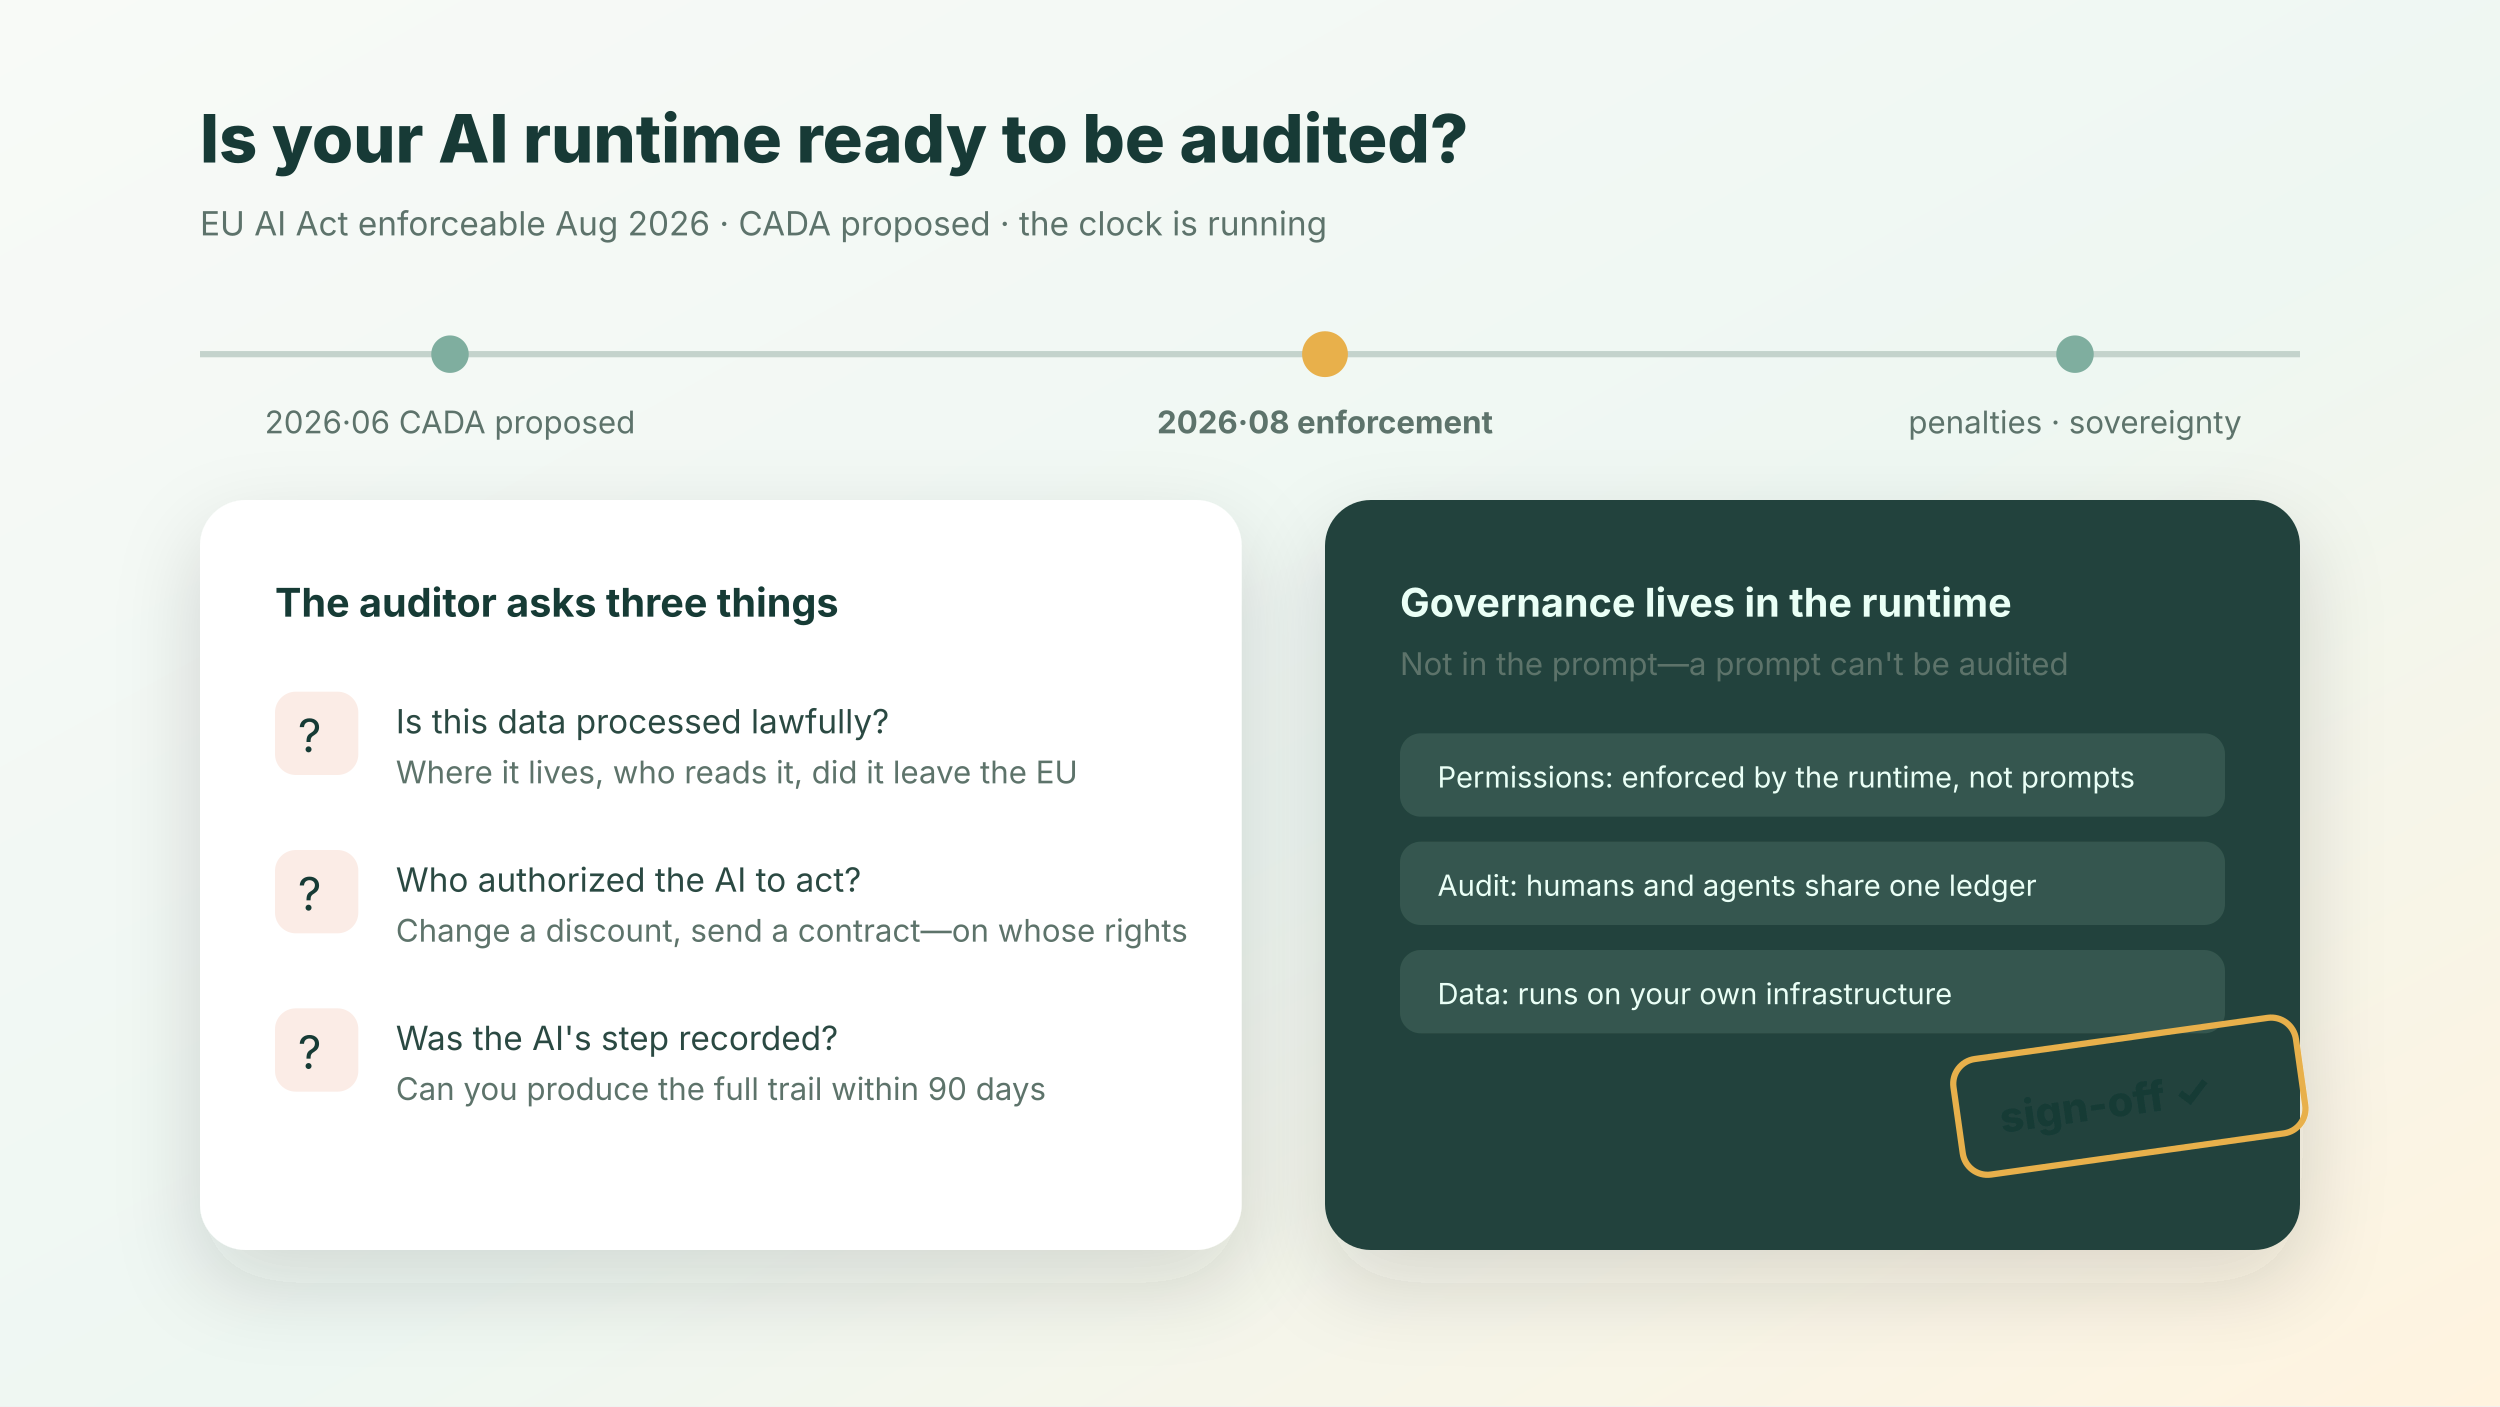
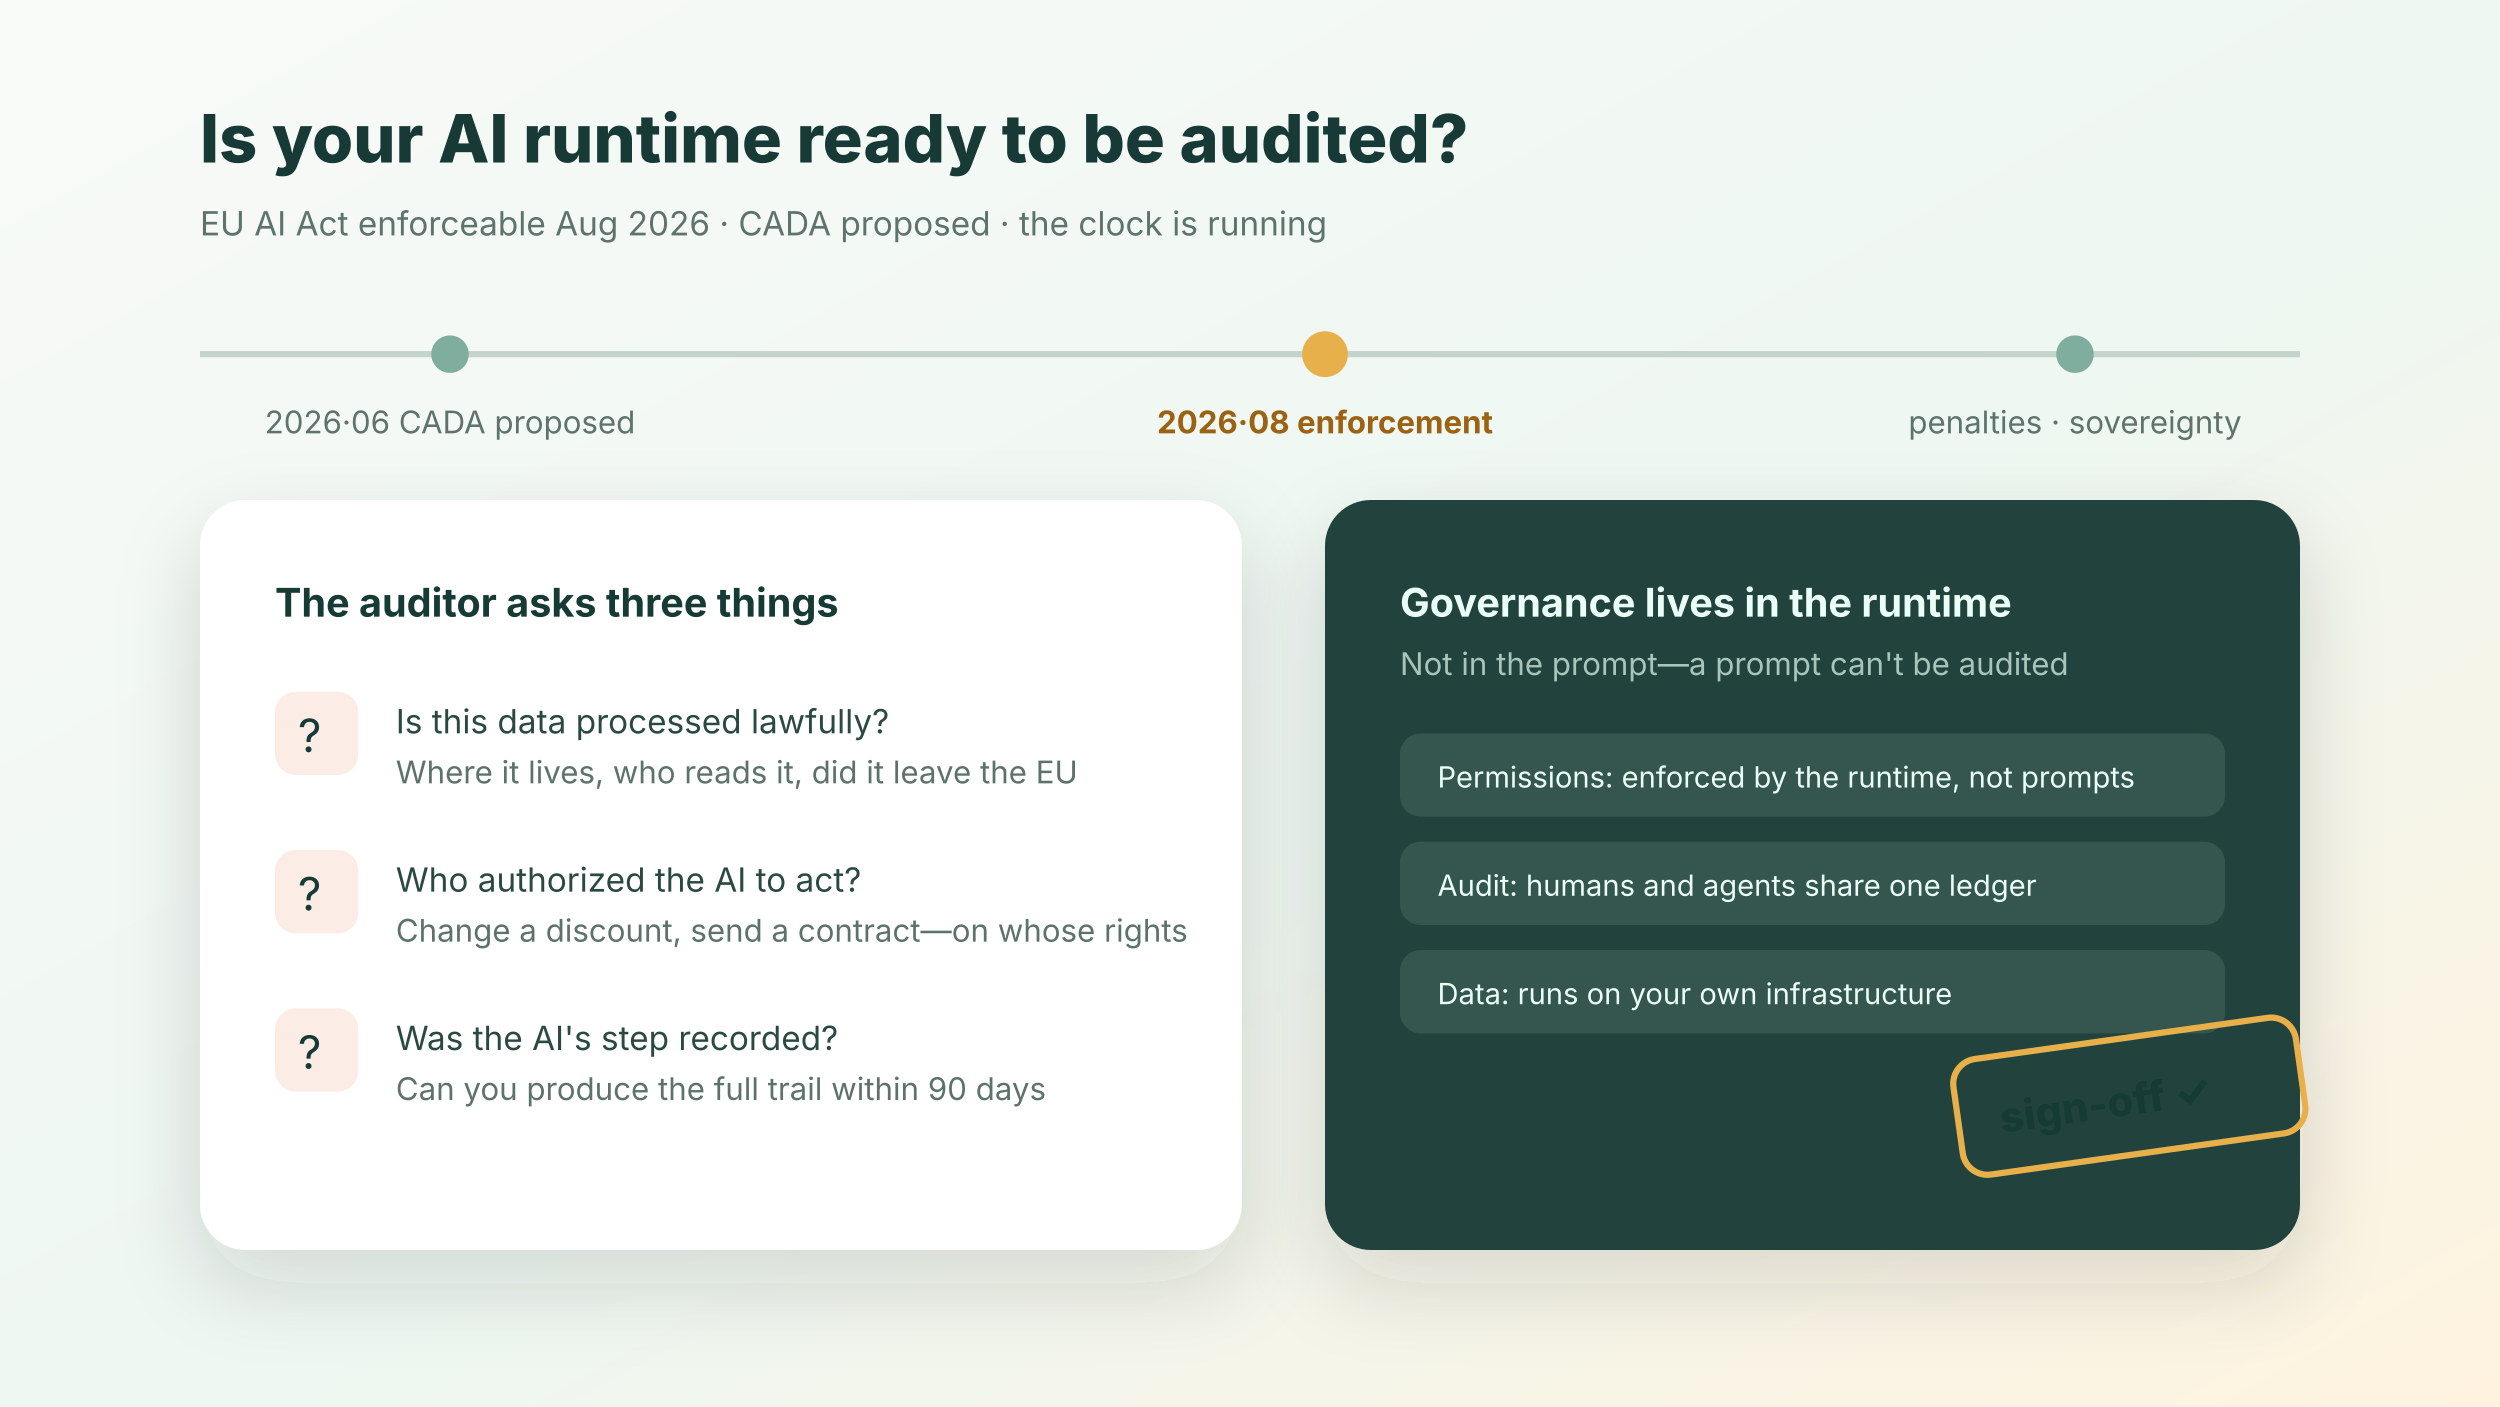
<svg xmlns="http://www.w3.org/2000/svg" viewBox="0 0 1200 675" role="img" aria-label="Three audit questions and a runtime that can be signed off, over a 2026 compliance timeline">
  <defs>
    <linearGradient id="bg" x1="0" x2="1" y1="0" y2="1">
      <stop stop-color="#f8faf7" />
      <stop offset=".55" stop-color="#eef7f2" />
      <stop offset="1" stop-color="#fff3df" />
    </linearGradient>
    <filter id="shadow" x="-20%" y="-20%" width="140%" height="150%">
      <feDropShadow dx="0" dy="16" stdDeviation="20" flood-color="#24342f" flood-opacity=".15" />
    </filter>
    <style>
      text{font-family:-apple-system,BlinkMacSystemFont,"Segoe UI",sans-serif;fill:#173a36}
      .tiny{font-size:16px;fill:#5d736b}.label{font-size:19px;font-weight:720}.invert{fill:#eafff6}.soft{fill:#5d736b;font-size:15px}.q{font-size:16px;fill:#2c4a43}
    </style>
  </defs>
  <rect width="1200" height="675" fill="url(#bg)" />
  <text x="96" y="78" font-size="32" font-weight="780">Is your AI runtime ready to be audited?</text>
  <text x="96" y="113" class="tiny">EU AI Act enforceable Aug 2026 · CADA proposed · the clock is running</text>
  <g transform="translate(96 150)">
    <line x1="0" y1="20" x2="1008" y2="20" stroke="#c4d3cc" stroke-width="3" />
    <g text-anchor="middle">
      <circle cx="120" cy="20" r="9" fill="#7fae9f" />
      <text x="120" y="58" class="soft">2026·06 CADA proposed</text>
      <circle cx="540" cy="20" r="11" fill="#e8b04b" />
-       <text x="540" y="58" class="soft" font-weight="700" fill="#9a6212">2026·08 enforcement</text>
+       <text x="540" y="58" class="soft" style="fill:#9a6212" font-weight="700">2026·08 enforcement</text>
      <circle cx="900" cy="20" r="9" fill="#7fae9f" />
      <text x="900" y="58" class="soft">penalties · sovereignty</text>
    </g>
  </g>
  <g transform="translate(96 240)" filter="url(#shadow)">
    <rect width="500" height="360" rx="22" fill="#ffffff" />
    <text x="36" y="56" class="label">The auditor asks three things</text>
    <g transform="translate(36 92)">
      <rect width="40" height="40" rx="10" fill="#fbece6" />
      <text x="11" y="29" font-size="22" fill="#9a3b1f">?</text>
      <text x="58" y="20" class="q">Is this data processed lawfully?</text>
      <text x="58" y="44" class="soft">Where it lives, who reads it, did it leave the EU</text>
    </g>
    <g transform="translate(36 168)">
      <rect width="40" height="40" rx="10" fill="#fbece6" />
      <text x="11" y="29" font-size="22" fill="#9a3b1f">?</text>
      <text x="58" y="20" class="q">Who authorized the AI to act?</text>
      <text x="58" y="44" class="soft">Change a discount, send a contract—on whose rights</text>
    </g>
    <g transform="translate(36 244)">
      <rect width="40" height="40" rx="10" fill="#fbece6" />
      <text x="11" y="29" font-size="22" fill="#9a3b1f">?</text>
      <text x="58" y="20" class="q">Was the AI's step recorded?</text>
      <text x="58" y="44" class="soft">Can you produce the full trail within 90 days</text>
    </g>
  </g>
  <g transform="translate(636 240)" filter="url(#shadow)">
    <rect width="468" height="360" rx="22" fill="#22433d" />
    <text x="36" y="56" class="label invert">Governance lives in the runtime</text>
-     <text x="36" y="84" class="soft" fill="#a9c4ba">Not in the prompt—a prompt can't be audited</text>
+     <text x="36" y="84" class="soft" style="fill:#a9c4ba">Not in the prompt—a prompt can't be audited</text>
    <g transform="translate(36 112)" font-size="14">
      <rect width="396" height="40" rx="10" fill="#35564f" />
      <text x="18" y="26" class="invert">Permissions: enforced by the runtime, not prompts</text>
      <rect y="52" width="396" height="40" rx="10" fill="#35564f" />
      <text x="18" y="78" class="invert">Audit: humans and agents share one ledger</text>
      <rect y="104" width="396" height="40" rx="10" fill="#35564f" />
      <text x="18" y="130" class="invert">Data: runs on your own infrastructure</text>
    </g>
    <g transform="translate(300 270) rotate(-8)">
      <rect width="166" height="56" rx="12" fill="none" stroke="#e8b04b" stroke-width="3" />
      <text x="20" y="37" font-size="20" font-weight="800" fill="#e8b04b">sign-off ✓</text>
    </g>
  </g>
</svg>
